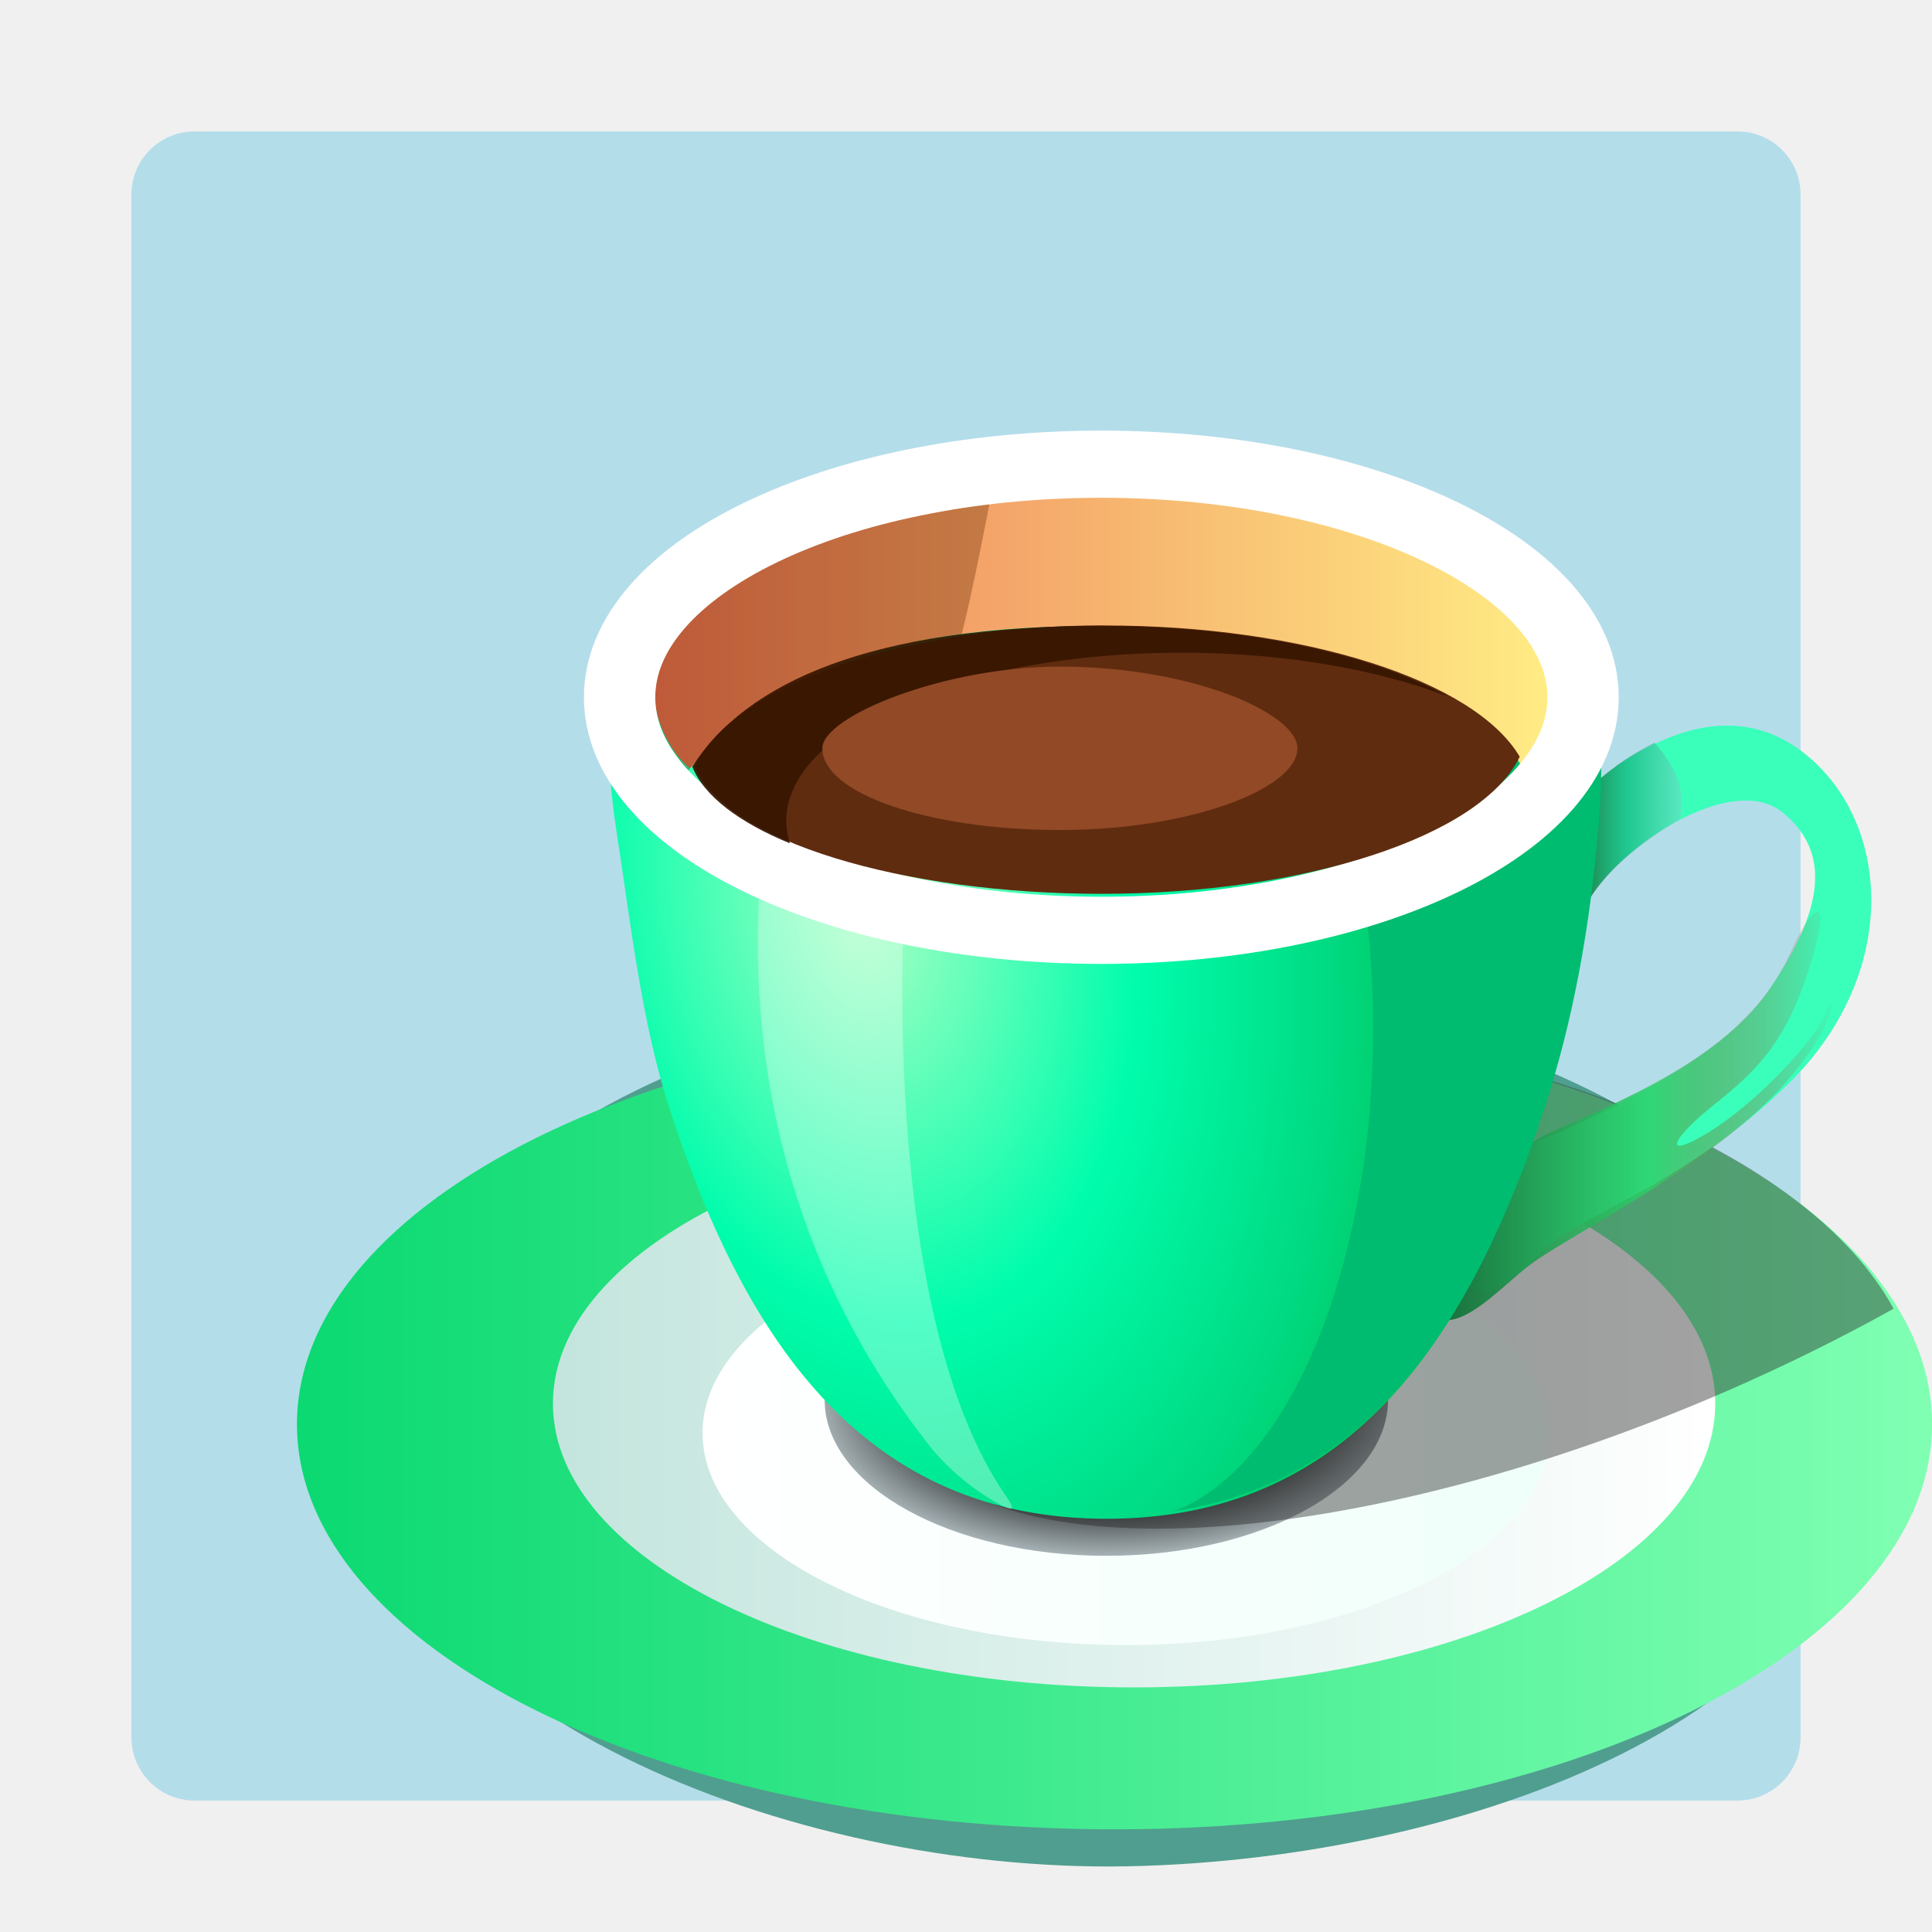
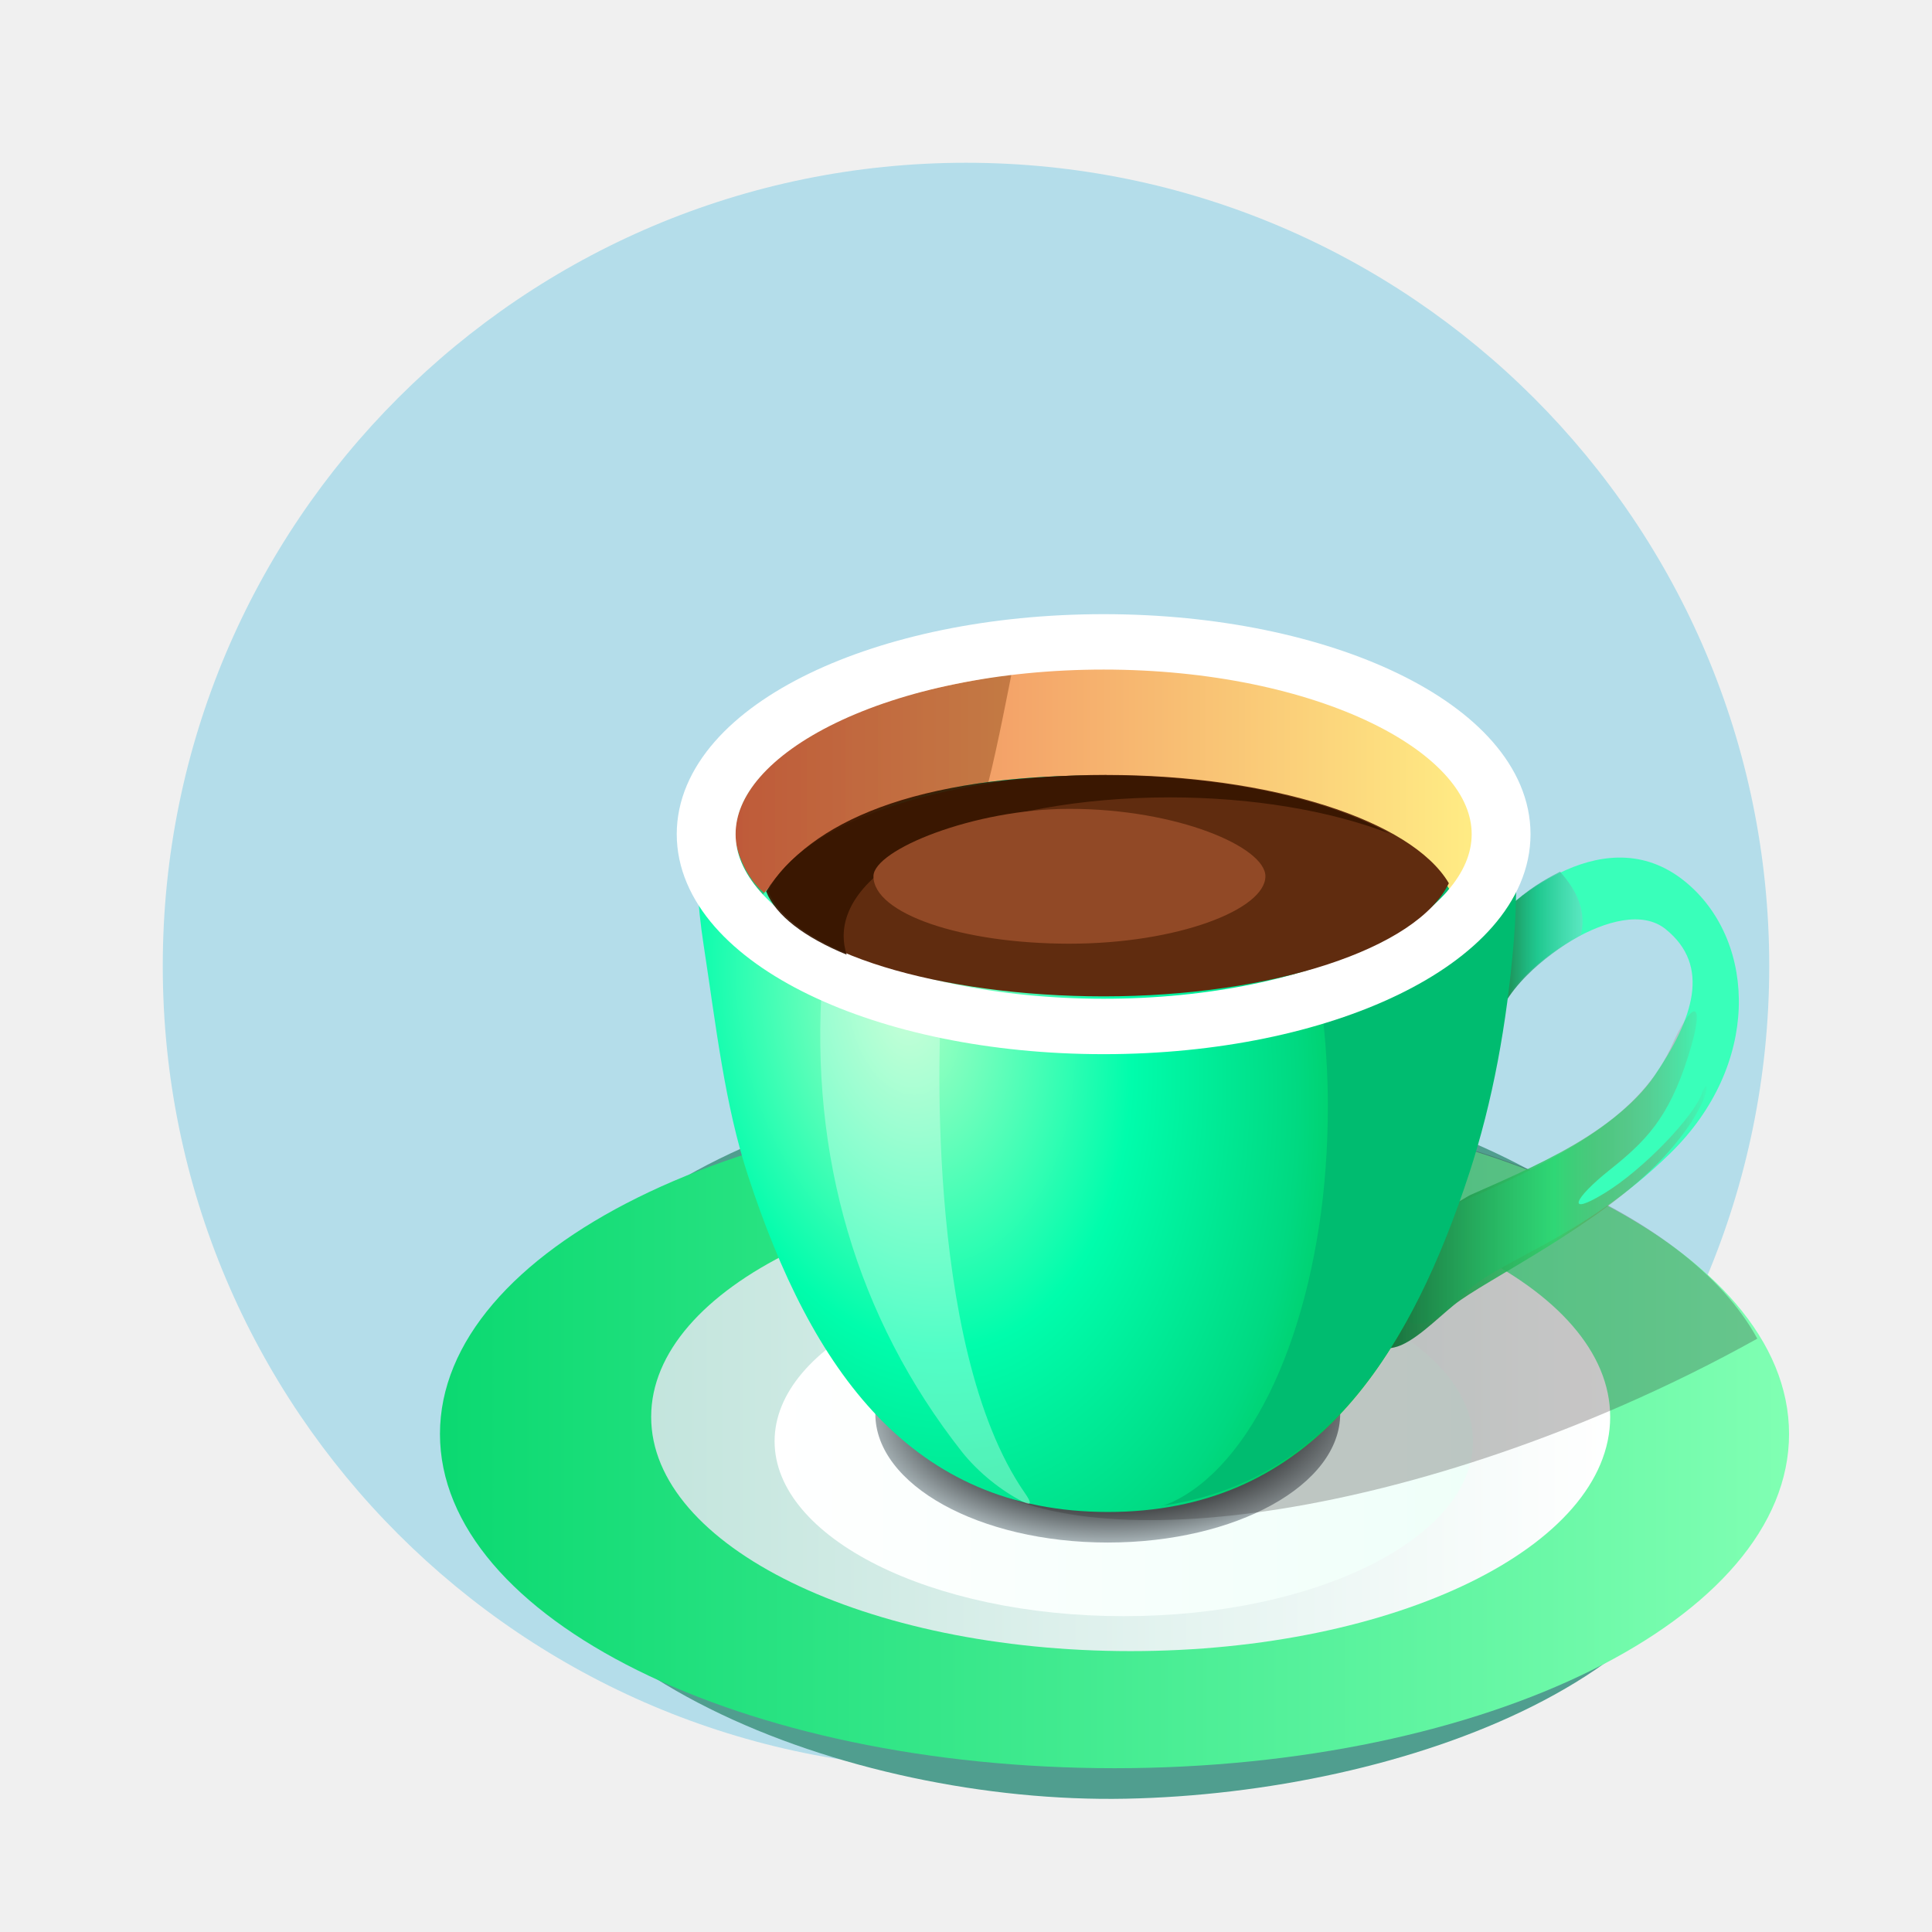
<svg xmlns="http://www.w3.org/2000/svg" xmlns:xlink="http://www.w3.org/1999/xlink" width="100" height="100" viewBox="0 0 26.458 26.458" version="1.1" id="svg2787">
  <defs id="defs2784">
    <linearGradient xlink:href="#linearGradient63860" id="linearGradient65275-5" gradientUnits="userSpaceOnUse" gradientTransform="matrix(0.5864478,0,0,0.7127498,3.272269,3.902493)" x1="-4.886" y1="22.243" x2="31.319" y2="23.343" />
    <linearGradient id="linearGradient63860">
      <stop style="stop-color:#1b1b1b;stop-opacity:0" offset="0" id="stop63856" />
      <stop style="stop-color:#f7f7f7;stop-opacity:1;" offset="1" id="stop63858" />
    </linearGradient>
    <linearGradient xlink:href="#linearGradient21111" id="linearGradient63872-0" x1="2.214" y1="23.343" x2="31.319" y2="23.343" gradientUnits="userSpaceOnUse" gradientTransform="matrix(0.6395311,0,0,0.6400996,2.382315,5.421329)" />
    <linearGradient id="linearGradient21111">
      <stop style="stop-color:#76d90b;stop-opacity:1;" offset="0" id="stop21107" />
      <stop style="stop-color:#beff80;stop-opacity:1;" offset="1" id="stop21109" />
    </linearGradient>
    <linearGradient xlink:href="#linearGradient63860" id="linearGradient63862-3" x1="-4.886" y1="22.243" x2="31.319" y2="23.343" gradientUnits="userSpaceOnUse" gradientTransform="matrix(0.6395311,0,0,0.6400996,2.382315,5.421329)" />
    <linearGradient xlink:href="#linearGradient21727" id="linearGradient64363-4" x1="5.702" y1="22.951" x2="27.83" y2="22.951" gradientUnits="userSpaceOnUse" gradientTransform="matrix(0.5979728,0,0,0.6371698,3.30239,5.489495)" />
    <linearGradient id="linearGradient21727">
      <stop style="stop-color:#c3e5dd;stop-opacity:1;" offset="0" id="stop21723" />
      <stop style="stop-color:#ffffff;stop-opacity:1;" offset="1" id="stop21725" />
    </linearGradient>
    <linearGradient xlink:href="#linearGradient21733" id="linearGradient64858-7" x1="8.565" y1="23.251" x2="24.967" y2="23.251" gradientUnits="userSpaceOnUse" gradientTransform="matrix(0.5875201,0,0,0.6574216,3.381952,5.184446)" />
    <linearGradient id="linearGradient21733">
      <stop style="stop-color:#ffffff;stop-opacity:1;" offset="0" id="stop21729" />
      <stop style="stop-color:#effff9;stop-opacity:1;" offset="1" id="stop21731" />
    </linearGradient>
    <radialGradient xlink:href="#linearGradient21741" id="radialGradient66381-3" cx="16.401" cy="22.166" fx="16.401" fy="22.166" r="4.702" gradientTransform="matrix(0.01426852,0.5024809,-0.8564387,0.02680833,31.90671,11.10487)" gradientUnits="userSpaceOnUse" />
    <linearGradient id="linearGradient21741">
      <stop style="stop-color:#484d4e;stop-opacity:1;" offset="0" id="stop21735" />
      <stop style="stop-color:#585e60;stop-opacity:0.996;" offset="0.67" id="stop21737" />
      <stop style="stop-color:#e6f6fb;stop-opacity:0.994;" offset="1" id="stop21739" />
    </linearGradient>
    <linearGradient xlink:href="#linearGradient21068" id="linearGradient83573-8" x1="22.327" y1="17.517" x2="28.831" y2="17.517" gradientUnits="userSpaceOnUse" gradientTransform="matrix(0.6820247,0,0,0.7160731,1.669854,4.072504)" />
    <linearGradient id="linearGradient21068">
      <stop style="stop-color:#407219;stop-opacity:1;" offset="0" id="stop21062" />
      <stop style="stop-color:#4acf2d;stop-opacity:0.824;" offset="0.515" id="stop21064" />
      <stop style="stop-color:#cf2d2d;stop-opacity:0;" offset="1" id="stop21066" />
    </linearGradient>
    <linearGradient xlink:href="#linearGradient21076" id="linearGradient84484-3" x1="24.563" y1="12.671" x2="26.244" y2="12.671" gradientUnits="userSpaceOnUse" gradientTransform="matrix(0.6820247,0,0,0.7160731,1.669854,4.072504)" />
    <linearGradient id="linearGradient21076">
      <stop style="stop-color:#1f881e;stop-opacity:1;" offset="0.038" id="stop21070" />
      <stop style="stop-color:#17b61e;stop-opacity:0.749;" offset="0.455" id="stop21072" />
      <stop style="stop-color:#88de69;stop-opacity:0.7;" offset="1" id="stop21074" />
    </linearGradient>
    <radialGradient xlink:href="#linearGradient21055" id="radialGradient66391-0" cx="16.013" cy="18.754" fx="16.013" fy="18.754" r="8.276" gradientTransform="matrix(0.2710822,1.663756,-1.015282,0.182353,24.91989,-15.91231)" gradientUnits="userSpaceOnUse" />
    <linearGradient id="linearGradient21055">
      <stop style="stop-color:#d4ffaa;stop-opacity:1;" offset="0" id="stop21049" />
      <stop style="stop-color:#8dff5b;stop-opacity:1;" offset="0.359" id="stop21051" />
      <stop style="stop-color:#2aff23;stop-opacity:1;" offset="0.623" id="stop21057" />
      <stop style="stop-color:#00a715;stop-opacity:1;" offset="0.981" id="stop21053" />
    </linearGradient>
    <linearGradient xlink:href="#linearGradient61459" id="linearGradient61461-4" x1="54.535" y1="-88.887" x2="70.77" y2="-88.887" gradientUnits="userSpaceOnUse" gradientTransform="matrix(0.6181549,0,0,0.6490147,-25.77726,68.3689)" />
    <linearGradient id="linearGradient61459">
      <stop style="stop-color:#ed7a59;stop-opacity:1;" offset="0" id="stop61455" />
      <stop style="stop-color:#ffeb84;stop-opacity:1;" offset="1" id="stop61457" />
    </linearGradient>
    <linearGradient xlink:href="#linearGradient21111-9" id="linearGradient63872-0-9" x1="2.214" y1="23.343" x2="31.319" y2="23.343" gradientUnits="userSpaceOnUse" gradientTransform="matrix(0.6395311,0,0,0.6400996,2.382315,5.421329)" />
    <linearGradient id="linearGradient21111-9">
      <stop style="stop-color:#0bd971;stop-opacity:1;" offset="0" id="stop21107-1" />
      <stop style="stop-color:#80ffb3;stop-opacity:1;" offset="1" id="stop21109-2" />
    </linearGradient>
    <radialGradient xlink:href="#linearGradient21741" id="radialGradient66381-3-1" cx="16.401" cy="22.166" fx="16.401" fy="22.166" r="4.702" gradientTransform="matrix(0.01426852,0.5024809,-0.8564387,0.02680833,31.90671,11.10487)" gradientUnits="userSpaceOnUse" />
    <linearGradient xlink:href="#linearGradient21068-4" id="linearGradient83573-8-2" x1="22.327" y1="17.517" x2="28.831" y2="17.517" gradientUnits="userSpaceOnUse" gradientTransform="matrix(0.6820247,0,0,0.7160731,1.669854,4.072504)" />
    <linearGradient id="linearGradient21068-4">
      <stop style="stop-color:#19723e;stop-opacity:1;" offset="0" id="stop21062-9" />
      <stop style="stop-color:#2dcf67;stop-opacity:0.824;" offset="0.515" id="stop21064-2" />
      <stop style="stop-color:#cf2d2d;stop-opacity:0;" offset="1" id="stop21066-4" />
    </linearGradient>
    <linearGradient xlink:href="#linearGradient21076-4" id="linearGradient84484-3-7" x1="24.563" y1="12.671" x2="26.244" y2="12.671" gradientUnits="userSpaceOnUse" gradientTransform="matrix(0.6820247,0,0,0.7160731,1.669854,4.072504)" />
    <linearGradient id="linearGradient21076-4">
      <stop style="stop-color:#1e884f;stop-opacity:1;" offset="0.038" id="stop21070-8" />
      <stop style="stop-color:#17b682;stop-opacity:0.749;" offset="0.455" id="stop21072-6" />
      <stop style="stop-color:#69dec4;stop-opacity:0.7;" offset="1" id="stop21074-0" />
    </linearGradient>
    <radialGradient xlink:href="#linearGradient21055-5" id="radialGradient66391-0-0" cx="16.013" cy="18.754" fx="16.013" fy="18.754" r="8.276" gradientTransform="matrix(0.2710822,1.663756,-1.015282,0.182353,24.91989,-15.91231)" gradientUnits="userSpaceOnUse" />
    <linearGradient id="linearGradient21055-5">
      <stop style="stop-color:#aaffc4;stop-opacity:1;" offset="0" id="stop21049-1" />
      <stop style="stop-color:#00fdac;stop-opacity:1;" offset="0.359" id="stop21051-2" />
      <stop style="stop-color:#00d981;stop-opacity:1;" offset="0.623" id="stop21057-6" />
      <stop style="stop-color:#00a715;stop-opacity:1;" offset="0.981" id="stop21053-8" />
    </linearGradient>
    <linearGradient xlink:href="#linearGradient63860" id="linearGradient2896" gradientUnits="userSpaceOnUse" gradientTransform="matrix(0.5864478,0,0,0.7127498,3.272269,3.902493)" x1="-4.886" y1="22.243" x2="31.319" y2="23.343" />
    <linearGradient xlink:href="#linearGradient63860" id="linearGradient2898" gradientUnits="userSpaceOnUse" gradientTransform="matrix(0.6395311,0,0,0.6400996,2.382315,5.421329)" x1="-4.886" y1="22.243" x2="31.319" y2="23.343" />
    <linearGradient xlink:href="#linearGradient21727" id="linearGradient2900" gradientUnits="userSpaceOnUse" gradientTransform="matrix(0.5979728,0,0,0.6371698,3.30239,5.489495)" x1="5.702" y1="22.951" x2="27.83" y2="22.951" />
    <linearGradient xlink:href="#linearGradient21733" id="linearGradient2902" gradientUnits="userSpaceOnUse" gradientTransform="matrix(0.5875201,0,0,0.6574216,3.381952,5.184446)" x1="8.565" y1="23.251" x2="24.967" y2="23.251" />
    <linearGradient xlink:href="#linearGradient61459" id="linearGradient2904" gradientUnits="userSpaceOnUse" gradientTransform="matrix(0.6181549,0,0,0.6490147,-25.77726,68.3689)" x1="54.535" y1="-88.887" x2="70.77" y2="-88.887" />
  </defs>
  <g id="layer1">
-     <rect style="fill:#b4ddea;fill-opacity:1;fill-rule:evenodd;stroke-width:0.229" id="rect26083" width="22.858" height="22.858" x="1.8" y="1.8" rx="0.864" ry="0.864" />
+     <circle style="fill:#b4ddea;fill-opacity:1;fill-rule:evenodd;stroke-width:0.224" id="path29876" cx="13.229" cy="13.229" r="11" />
    <g id="g29456" transform="matrix(1.162461,0,0,1.058505,-45.52262,0.2817109)">
      <path id="path59980-7-4-4-38-6-6" style="fill:#9eb8b2;fill-opacity:1;fill-rule:evenodd;stroke:url(#linearGradient65275-5);stroke-width:0" d="m 21.639,20.54 c 0,3.345 -4.558,5.086 -8.376,5.168 -3.818,0.082 -8.604,-1.879 -8.693,-5.168 -0.081,-3.011 3.821,-5.454 8.534,-5.454 4.713,0 8.534,2.442 8.534,5.454 z" />
      <ellipse style="fill:url(#linearGradient63872-0);fill-opacity:1;fill-rule:evenodd;stroke:url(#linearGradient63862-3);stroke-width:0;stroke-dasharray:none;stroke-opacity:1" id="path59980-7-4-4-38-8" cx="13.105" cy="20.363" rx="9.307" ry="4.898" />
      <path style="fill:url(#linearGradient64363-4);fill-opacity:1;fill-rule:evenodd;stroke:#000000;stroke-width:0;stroke-dasharray:none;stroke-opacity:1" d="M 13.328,16.681 A 6.616,3.432 0 0 0 6.712,20.113 6.616,3.432 0 0 0 13.328,23.545 6.616,3.432 0 0 0 19.944,20.113 6.616,3.432 0 0 0 13.328,16.681 Z" id="path59980-7-4-4-3-2-6" />
      <path style="fill:url(#linearGradient64858-7);fill-opacity:1;fill-rule:evenodd;stroke:none;stroke-width:0;stroke-dasharray:none;stroke-opacity:1" d="m 13.233,17.906 a 4.818,2.564 0 0 1 4.818,2.564 4.818,2.564 0 0 1 -4.818,2.563 4.818,2.564 0 0 1 -4.818,-2.563 4.818,2.564 0 0 1 4.818,-2.564 z" id="path64850-0" />
      <ellipse style="fill:url(#radialGradient66381-3);fill-opacity:1;fill-rule:evenodd;stroke-width:0.265" id="path66164-3" cx="13.012" cy="20.067" rx="3.207" ry="1.887" />
      <path id="path88587-9-5" style="mix-blend-mode:darken;fill:#272626;fill-opacity:0.429;fill-rule:evenodd;stroke-width:0.265" d="m 13.947,15.466 a 3.482,8.679 65.368 0 0 -3.254,4.985 3.482,8.679 65.368 0 0 9.371,-0.484 3.482,8.679 65.368 0 0 1.91,-1.001 9.28,4.718 0 0 0 -8.027,-3.5 z" />
      <path style="fill:#7eff39;fill-opacity:1;stroke:#000000;stroke-width:0;stroke-linecap:butt;stroke-linejoin:miter;stroke-dasharray:none;stroke-opacity:1" d="m 18.295,12.877 c 0.273,-0.287 1.605,-1.608 2.729,-0.568 0.941,0.87 0.992,2.649 -0.248,3.938 -1.241,1.289 -2.414,1.57 -2.865,2.086 -0.451,0.516 -0.722,0.469 -0.857,0.305 -0.014,-1.01 0.365,-1.415 0.744,-1.641 0.812,-0.352 2.211,-1.031 2.752,-1.875 0.541,-0.844 0.789,-1.619 0.158,-2.158 -0.632,-0.539 -2.053,0.587 -2.301,1.173 -0.27,0.638 -0.603,-0.746 -0.158,-1.213 z" id="path66789-2" />
      <path style="fill:url(#linearGradient83573-8);fill-opacity:1;stroke:#000000;stroke-width:0;stroke-linecap:butt;stroke-linejoin:miter;stroke-dasharray:none;stroke-opacity:1" d="m 18.002,16.867 c 1.149,-0.54 2.287,-1.055 2.778,-2.162 0.287,-0.703 0.508,-0.769 0.237,0.135 -0.271,0.904 -0.59,1.239 -1.085,1.658 -0.494,0.419 -0.606,0.687 -0.064,0.335 0.542,-0.352 1.228,-1.122 1.34,-1.457 0.112,-0.335 0.172,0.13 -0.529,0.934 -0.869,0.995 -2.465,1.798 -2.892,2.164 -0.242,0.208 -0.565,0.562 -0.824,0.621 -0.144,0.033 -0.003,-0.015 0.003,-0.169 0.465,-1.514 0.004,-1.419 1.036,-2.059 z" id="path68033-3" />
      <path style="fill:url(#linearGradient84484-3);fill-opacity:1;stroke:#000000;stroke-width:0;stroke-linecap:butt;stroke-linejoin:miter;stroke-dasharray:none;stroke-opacity:1" d="m 19.253,12.122 c 0.155,0.193 0.38,0.498 0.288,0.931 0,0 -0.724,0.401 -1.057,1.009 -0.146,0.268 -0.111,-0.953 0.041,-1.402 0.293,-0.288 0.514,-0.419 0.727,-0.537 z" id="path68035-7" />
      <path id="path60967-91" style="fill:url(#radialGradient66391-0);fill-opacity:1;fill-rule:evenodd;stroke:#576e14;stroke-width:0;stroke-dasharray:none;stroke-opacity:1" d="m 12.952,8.584 c -3.024,0 -5.492,1.296 -5.606,2.919 -0.023,0.538 0.004,1.099 0.088,1.681 0.174,1.203 0.291,2.344 0.615,3.396 0.876,2.847 2.25,4.926 4.965,4.926 2.715,0 4.089,-2.078 4.965,-4.926 0.324,-1.052 0.518,-2.184 0.615,-3.396 0.051,-0.646 0.041,-1.271 -0.024,-1.869 C 18.283,9.781 15.858,8.584 12.952,8.584 Z" />
      <path id="path60967-9-0" style="mix-blend-mode:normal;fill:#51bc00;fill-opacity:1;fill-rule:evenodd;stroke:#576e14;stroke-width:0;stroke-dasharray:none;stroke-opacity:1" d="m 13.756,21.416 c 2.243,-0.34 3.448,-2.29 4.243,-4.872 0.324,-1.052 0.519,-2.184 0.615,-3.397 0.051,-0.646 0.041,-1.271 -0.024,-1.869 -0.028,-0.149 -0.076,-0.295 -0.143,-0.436 -0.007,0.088 -0.015,0.176 -0.024,0.263 -0.175,0.935 -1.169,1.741 -2.583,2.211 a 2.773,5.931 0 0 1 0.018,0.096 2.773,5.931 0 0 1 0.025,0.138 2.773,5.931 0 0 1 0.023,0.14 2.773,5.931 0 0 1 0.021,0.141 2.773,5.931 0 0 1 0.019,0.142 2.773,5.931 0 0 1 0.018,0.143 2.773,5.931 0 0 1 0.016,0.144 2.773,5.931 0 0 1 0.014,0.145 2.773,5.931 0 0 1 0.013,0.145 2.773,5.931 0 0 1 0.011,0.146 2.773,5.931 0 0 1 0.009,0.147 2.773,5.931 0 0 1 0.008,0.147 2.773,5.931 0 0 1 0.006,0.147 2.773,5.931 0 0 1 0.005,0.148 2.773,5.931 0 0 1 0.002,0.148 2.773,5.931 0 0 1 6.81e-4,0.148 2.773,5.931 0 0 1 -0.008,0.443 2.773,5.931 0 0 1 -0.023,0.441 2.773,5.931 0 0 1 -0.038,0.436 2.773,5.931 0 0 1 -0.054,0.429 2.773,5.931 0 0 1 -0.069,0.419 2.773,5.931 0 0 1 -0.083,0.407 2.773,5.931 0 0 1 -0.097,0.392 2.773,5.931 0 0 1 -0.11,0.376 2.773,5.931 0 0 1 -0.123,0.357 2.773,5.931 0 0 1 -0.135,0.336 2.773,5.931 0 0 1 -0.147,0.314 2.773,5.931 0 0 1 -0.157,0.289 2.773,5.931 0 0 1 -0.167,0.263 2.773,5.931 0 0 1 -0.176,0.236 2.773,5.931 0 0 1 -0.183,0.207 2.773,5.931 0 0 1 -0.19,0.177 2.773,5.931 0 0 1 -0.196,0.147 2.773,5.931 0 0 1 -0.2,0.115 2.773,5.931 0 0 1 -0.139,0.056 z" />
      <ellipse style="fill:none;fill-rule:evenodd;stroke:#000000;stroke-width:0;stroke-dasharray:none;stroke-opacity:1" id="path59980-7-4-6" cx="12.952" cy="11.597" rx="4.952" ry="2.349" />
      <path id="path59980-7-4-5-9" style="fill:url(#linearGradient61461-4);fill-opacity:1;fill-rule:evenodd;stroke:#000000;stroke-width:0;stroke-dasharray:none;stroke-opacity:1" d="m 12.867,9.142 c -2.735,-1.42e-5 -4.998,1.158 -4.998,2.456 6.617e-4,0.141 0.118,0.589 0.403,0.834 1.054,-1.224 2.324,-1.72 4.644,-1.72 2.281,6.96e-4 4.218,0.608 4.807,1.664 -0.144,0.22 0.406,-0.412 0.321,-0.778 8.1e-5,-1.297 -2.017,-2.456 -5.177,-2.456 z" />
      <path style="mix-blend-mode:multiply;fill:#8e6b36;fill-opacity:0.441;stroke:#000000;stroke-width:0;stroke-linecap:butt;stroke-linejoin:miter;stroke-dasharray:none;stroke-opacity:1" d="m 8.253,12.459 c 0,0 -1.114,-1.068 0.488,-2.217 0.534,-0.383 1.131,-0.607 1.633,-0.741 0.581,-0.155 1.31,-0.278 1.31,-0.278 0,0 -0.203,1.122 -0.322,1.6 -2.319,0.364 -3.108,1.637 -3.108,1.637 z" id="path88626-1" />
      <ellipse style="fill:none;fill-rule:evenodd;stroke:#ffffff;stroke-width:0.812;stroke-dasharray:none;stroke-opacity:1" id="path59980-7-4-2-7" cx="12.955" cy="11.573" rx="5.484" ry="2.818" />
      <path style="mix-blend-mode:lighten;fill:#ffffff;fill-opacity:0.324;stroke:#000000;stroke-width:0;stroke-linecap:butt;stroke-linejoin:miter;stroke-dasharray:none;stroke-opacity:1" d="m 9.377,13.786 1.332,0.392 c 0,0 -0.27,4.873 1.162,7.055 0.089,0.136 0.098,0.194 -0.039,0.119 C 11.547,21.195 11.227,20.931 10.997,20.621 9.546,18.661 8.897,16.29 9.073,13.704 Z" id="path66787-7" />
      <path id="path59980-7-4-8-5" style="fill:#602c0f;fill-opacity:1;fill-rule:evenodd;stroke:#000000;stroke-width:0;stroke-dasharray:none;stroke-opacity:1" d="m 12.996,10.704 c -2.326,1.5e-4 -4.229,0.732 -4.67,1.702 0.338,0.907 2.376,1.543 4.627,1.544 2.328,-2.39e-4 4.328,-0.696 4.765,-1.658 -0.517,-0.93 -2.472,-1.587 -4.722,-1.587 z" />
      <path id="path59980-7-4-8-9-4" style="fill:#371600;fill-opacity:0.928;fill-rule:evenodd;stroke:#000000;stroke-width:0;stroke-dasharray:none;stroke-opacity:1" d="m 12.968,10.709 c -2.641,0 -4.054,0.685 -4.67,1.702 0.134,0.359 0.536,0.676 1.111,0.928 -0.027,-0.091 -0.041,-0.182 -0.041,-0.273 2.653e-4,-1.122 2.015,-2.032 4.501,-2.032 1.123,6.8e-5 2.206,0.19 3.035,0.532 -0.891,-0.525 -2.339,-0.856 -3.937,-0.856 z" />
      <path id="path84513-6" style="fill:#914926;fill-opacity:1;fill-rule:evenodd;stroke-width:0.265" d="m 15.187,12.19 c 0,0.486 -1.211,0.988 -2.704,0.988 -1.493,0 -2.704,-0.442 -2.704,-0.988 0,-0.386 1.387,-0.988 2.704,-0.988 1.493,0 2.704,0.562 2.704,0.988 z" />
    </g>
-     <g id="g29456-6" transform="matrix(1.20297,0,0,1.132607,-0.5021638,-3.558945)">
+     <g id="g29456-6" transform="matrix(0.9925448,0,0,0.9344904,2.255437,0.6087316)">
      <path id="path59980-7-4-4-38-6-6-1" style="fill:#509e8f;fill-opacity:1;fill-rule:evenodd;stroke:url(#linearGradient2896);stroke-width:0" d="m 21.639,20.54 c 0,3.345 -4.558,5.086 -8.376,5.168 -3.818,0.082 -8.604,-1.879 -8.693,-5.168 -0.081,-3.011 3.821,-5.454 8.534,-5.454 4.713,0 8.534,2.442 8.534,5.454 z" />
      <ellipse style="fill:url(#linearGradient63872-0-9);fill-opacity:1;fill-rule:evenodd;stroke:url(#linearGradient2898);stroke-width:0;stroke-dasharray:none;stroke-opacity:1" id="path59980-7-4-4-38-8-2" cx="13.105" cy="20.363" rx="9.307" ry="4.898" />
      <path style="fill:url(#linearGradient2900);fill-opacity:1;fill-rule:evenodd;stroke:#000000;stroke-width:0;stroke-dasharray:none;stroke-opacity:1" d="M 13.328,16.681 A 6.616,3.432 0 0 0 6.712,20.113 6.616,3.432 0 0 0 13.328,23.545 6.616,3.432 0 0 0 19.944,20.113 6.616,3.432 0 0 0 13.328,16.681 Z" id="path59980-7-4-4-3-2-6-2" />
      <path style="fill:url(#linearGradient2902);fill-opacity:1;fill-rule:evenodd;stroke:none;stroke-width:0;stroke-dasharray:none;stroke-opacity:1" d="m 13.233,17.906 a 4.818,2.564 0 0 1 4.818,2.564 4.818,2.564 0 0 1 -4.818,2.563 4.818,2.564 0 0 1 -4.818,-2.563 4.818,2.564 0 0 1 4.818,-2.564 z" id="path64850-0-4" />
      <ellipse style="fill:url(#radialGradient66381-3-1);fill-opacity:1;fill-rule:evenodd;stroke-width:0.265" id="path66164-3-7" cx="13.012" cy="20.067" rx="3.207" ry="1.887" />
-       <path id="path88587-9-5-5" style="mix-blend-mode:darken;fill:#272626;fill-opacity:0.429;fill-rule:evenodd;stroke-width:0.265" d="m 13.947,15.466 a 3.482,8.679 65.368 0 0 -3.254,4.985 3.482,8.679 65.368 0 0 9.371,-0.484 3.482,8.679 65.368 0 0 1.91,-1.001 9.28,4.718 0 0 0 -8.027,-3.5 z" />
+       <path id="path88587-9-5-5" style="mix-blend-mode:darken;fill:#272626;fill-opacity:0.261;fill-rule:evenodd;stroke-width:0.265" d="m 13.947,15.466 a 3.482,8.679 65.368 0 0 -3.254,4.985 3.482,8.679 65.368 0 0 9.371,-0.484 3.482,8.679 65.368 0 0 1.91,-1.001 9.28,4.718 0 0 0 -8.027,-3.5 z" />
      <path style="fill:#39ffba;fill-opacity:1;stroke:#000000;stroke-width:0;stroke-linecap:butt;stroke-linejoin:miter;stroke-dasharray:none;stroke-opacity:1" d="m 18.295,12.877 c 0.273,-0.287 1.605,-1.608 2.729,-0.568 0.941,0.87 0.992,2.649 -0.248,3.938 -1.241,1.289 -2.414,1.57 -2.865,2.086 -0.451,0.516 -0.722,0.469 -0.857,0.305 -0.014,-1.01 0.365,-1.415 0.744,-1.641 0.812,-0.352 2.211,-1.031 2.752,-1.875 0.541,-0.844 0.789,-1.619 0.158,-2.158 -0.632,-0.539 -2.053,0.587 -2.301,1.173 -0.27,0.638 -0.603,-0.746 -0.158,-1.213 z" id="path66789-2-7" />
      <path style="fill:url(#linearGradient83573-8-2);fill-opacity:1;stroke:#000000;stroke-width:0;stroke-linecap:butt;stroke-linejoin:miter;stroke-dasharray:none;stroke-opacity:1" d="m 18.002,16.867 c 1.149,-0.54 2.287,-1.055 2.778,-2.162 0.287,-0.703 0.508,-0.769 0.237,0.135 -0.271,0.904 -0.59,1.239 -1.085,1.658 -0.494,0.419 -0.606,0.687 -0.064,0.335 0.542,-0.352 1.228,-1.122 1.34,-1.457 0.112,-0.335 0.172,0.13 -0.529,0.934 -0.869,0.995 -2.465,1.798 -2.892,2.164 -0.242,0.208 -0.565,0.562 -0.824,0.621 -0.144,0.033 -0.003,-0.015 0.003,-0.169 0.465,-1.514 0.004,-1.419 1.036,-2.059 z" id="path68033-3-2" />
      <path style="fill:url(#linearGradient84484-3-7);fill-opacity:1;stroke:#000000;stroke-width:0;stroke-linecap:butt;stroke-linejoin:miter;stroke-dasharray:none;stroke-opacity:1" d="m 19.253,12.122 c 0.155,0.193 0.38,0.498 0.288,0.931 0,0 -0.724,0.401 -1.057,1.009 -0.146,0.268 -0.111,-0.953 0.041,-1.402 0.293,-0.288 0.514,-0.419 0.727,-0.537 z" id="path68035-7-0" />
      <path id="path60967-91-5" style="fill:url(#radialGradient66391-0-0);fill-opacity:1;fill-rule:evenodd;stroke:#576e14;stroke-width:0;stroke-dasharray:none;stroke-opacity:1" d="m 12.952,8.584 c -3.024,0 -5.492,1.296 -5.606,2.919 -0.023,0.538 0.004,1.099 0.088,1.681 0.174,1.203 0.291,2.344 0.615,3.396 0.876,2.847 2.25,4.926 4.965,4.926 2.715,0 4.089,-2.078 4.965,-4.926 0.324,-1.052 0.518,-2.184 0.615,-3.396 0.051,-0.646 0.041,-1.271 -0.024,-1.869 C 18.283,9.781 15.858,8.584 12.952,8.584 Z" />
      <path id="path60967-9-0-3" style="mix-blend-mode:normal;fill:#00bc70;fill-opacity:1;fill-rule:evenodd;stroke:#576e14;stroke-width:0;stroke-dasharray:none;stroke-opacity:1" d="m 13.756,21.416 c 2.243,-0.34 3.448,-2.29 4.243,-4.872 0.324,-1.052 0.519,-2.184 0.615,-3.397 0.051,-0.646 0.041,-1.271 -0.024,-1.869 -0.028,-0.149 -0.076,-0.295 -0.143,-0.436 -0.007,0.088 -0.015,0.176 -0.024,0.263 -0.175,0.935 -1.169,1.741 -2.583,2.211 a 2.773,5.931 0 0 1 0.018,0.096 2.773,5.931 0 0 1 0.025,0.138 2.773,5.931 0 0 1 0.023,0.14 2.773,5.931 0 0 1 0.021,0.141 2.773,5.931 0 0 1 0.019,0.142 2.773,5.931 0 0 1 0.018,0.143 2.773,5.931 0 0 1 0.016,0.144 2.773,5.931 0 0 1 0.014,0.145 2.773,5.931 0 0 1 0.013,0.145 2.773,5.931 0 0 1 0.011,0.146 2.773,5.931 0 0 1 0.009,0.147 2.773,5.931 0 0 1 0.008,0.147 2.773,5.931 0 0 1 0.006,0.147 2.773,5.931 0 0 1 0.005,0.148 2.773,5.931 0 0 1 0.002,0.148 2.773,5.931 0 0 1 6.81e-4,0.148 2.773,5.931 0 0 1 -0.008,0.443 2.773,5.931 0 0 1 -0.023,0.441 2.773,5.931 0 0 1 -0.038,0.436 2.773,5.931 0 0 1 -0.054,0.429 2.773,5.931 0 0 1 -0.069,0.419 2.773,5.931 0 0 1 -0.083,0.407 2.773,5.931 0 0 1 -0.097,0.392 2.773,5.931 0 0 1 -0.11,0.376 2.773,5.931 0 0 1 -0.123,0.357 2.773,5.931 0 0 1 -0.135,0.336 2.773,5.931 0 0 1 -0.147,0.314 2.773,5.931 0 0 1 -0.157,0.289 2.773,5.931 0 0 1 -0.167,0.263 2.773,5.931 0 0 1 -0.176,0.236 2.773,5.931 0 0 1 -0.183,0.207 2.773,5.931 0 0 1 -0.19,0.177 2.773,5.931 0 0 1 -0.196,0.147 2.773,5.931 0 0 1 -0.2,0.115 2.773,5.931 0 0 1 -0.139,0.056 z" />
      <ellipse style="fill:none;fill-rule:evenodd;stroke:#000000;stroke-width:0;stroke-dasharray:none;stroke-opacity:1" id="path59980-7-4-6-8" cx="12.952" cy="11.597" rx="4.952" ry="2.349" />
      <path id="path59980-7-4-5-9-4" style="fill:url(#linearGradient2904);fill-opacity:1;fill-rule:evenodd;stroke:#000000;stroke-width:0;stroke-dasharray:none;stroke-opacity:1" d="m 12.867,9.142 c -2.735,-1.42e-5 -4.998,1.158 -4.998,2.456 6.617e-4,0.141 0.118,0.589 0.403,0.834 1.054,-1.224 2.324,-1.72 4.644,-1.72 2.281,6.96e-4 4.218,0.608 4.807,1.664 -0.144,0.22 0.406,-0.412 0.321,-0.778 8.1e-5,-1.297 -2.017,-2.456 -5.177,-2.456 z" />
      <path style="mix-blend-mode:multiply;fill:#8e6b36;fill-opacity:0.441;stroke:#000000;stroke-width:0;stroke-linecap:butt;stroke-linejoin:miter;stroke-dasharray:none;stroke-opacity:1" d="m 8.253,12.459 c 0,0 -1.114,-1.068 0.488,-2.217 0.534,-0.383 1.131,-0.607 1.633,-0.741 0.581,-0.155 1.31,-0.278 1.31,-0.278 0,0 -0.203,1.122 -0.322,1.6 -2.319,0.364 -3.108,1.637 -3.108,1.637 z" id="path88626-1-8" />
      <ellipse style="fill:none;fill-rule:evenodd;stroke:#ffffff;stroke-width:0.812;stroke-dasharray:none;stroke-opacity:1" id="path59980-7-4-2-7-8" cx="12.955" cy="11.573" rx="5.484" ry="2.818" />
      <path style="mix-blend-mode:lighten;fill:#ffffff;fill-opacity:0.324;stroke:#000000;stroke-width:0;stroke-linecap:butt;stroke-linejoin:miter;stroke-dasharray:none;stroke-opacity:1" d="m 9.377,13.786 1.332,0.392 c 0,0 -0.27,4.873 1.162,7.055 0.089,0.136 0.098,0.194 -0.039,0.119 C 11.547,21.195 11.227,20.931 10.997,20.621 9.546,18.661 8.897,16.29 9.073,13.704 Z" id="path66787-7-2" />
      <path id="path59980-7-4-8-5-6" style="fill:#602c0f;fill-opacity:1;fill-rule:evenodd;stroke:#000000;stroke-width:0;stroke-dasharray:none;stroke-opacity:1" d="m 12.996,10.704 c -2.326,1.5e-4 -4.229,0.732 -4.67,1.702 0.338,0.907 2.376,1.543 4.627,1.544 2.328,-2.39e-4 4.328,-0.696 4.765,-1.658 -0.517,-0.93 -2.472,-1.587 -4.722,-1.587 z" />
      <path id="path59980-7-4-8-9-4-7" style="fill:#371600;fill-opacity:0.928;fill-rule:evenodd;stroke:#000000;stroke-width:0;stroke-dasharray:none;stroke-opacity:1" d="m 12.968,10.709 c -2.641,0 -4.054,0.685 -4.67,1.702 0.134,0.359 0.536,0.676 1.111,0.928 -0.027,-0.091 -0.041,-0.182 -0.041,-0.273 2.653e-4,-1.122 2.015,-2.032 4.501,-2.032 1.123,6.8e-5 2.206,0.19 3.035,0.532 -0.891,-0.525 -2.339,-0.856 -3.937,-0.856 z" />
      <path id="path84513-6-9" style="fill:#914926;fill-opacity:1;fill-rule:evenodd;stroke-width:0.265" d="m 15.187,12.19 c 0,0.486 -1.211,0.988 -2.704,0.988 -1.493,0 -2.704,-0.442 -2.704,-0.988 0,-0.386 1.387,-0.988 2.704,-0.988 1.493,0 2.704,0.562 2.704,0.988 z" />
    </g>
  </g>
</svg>
